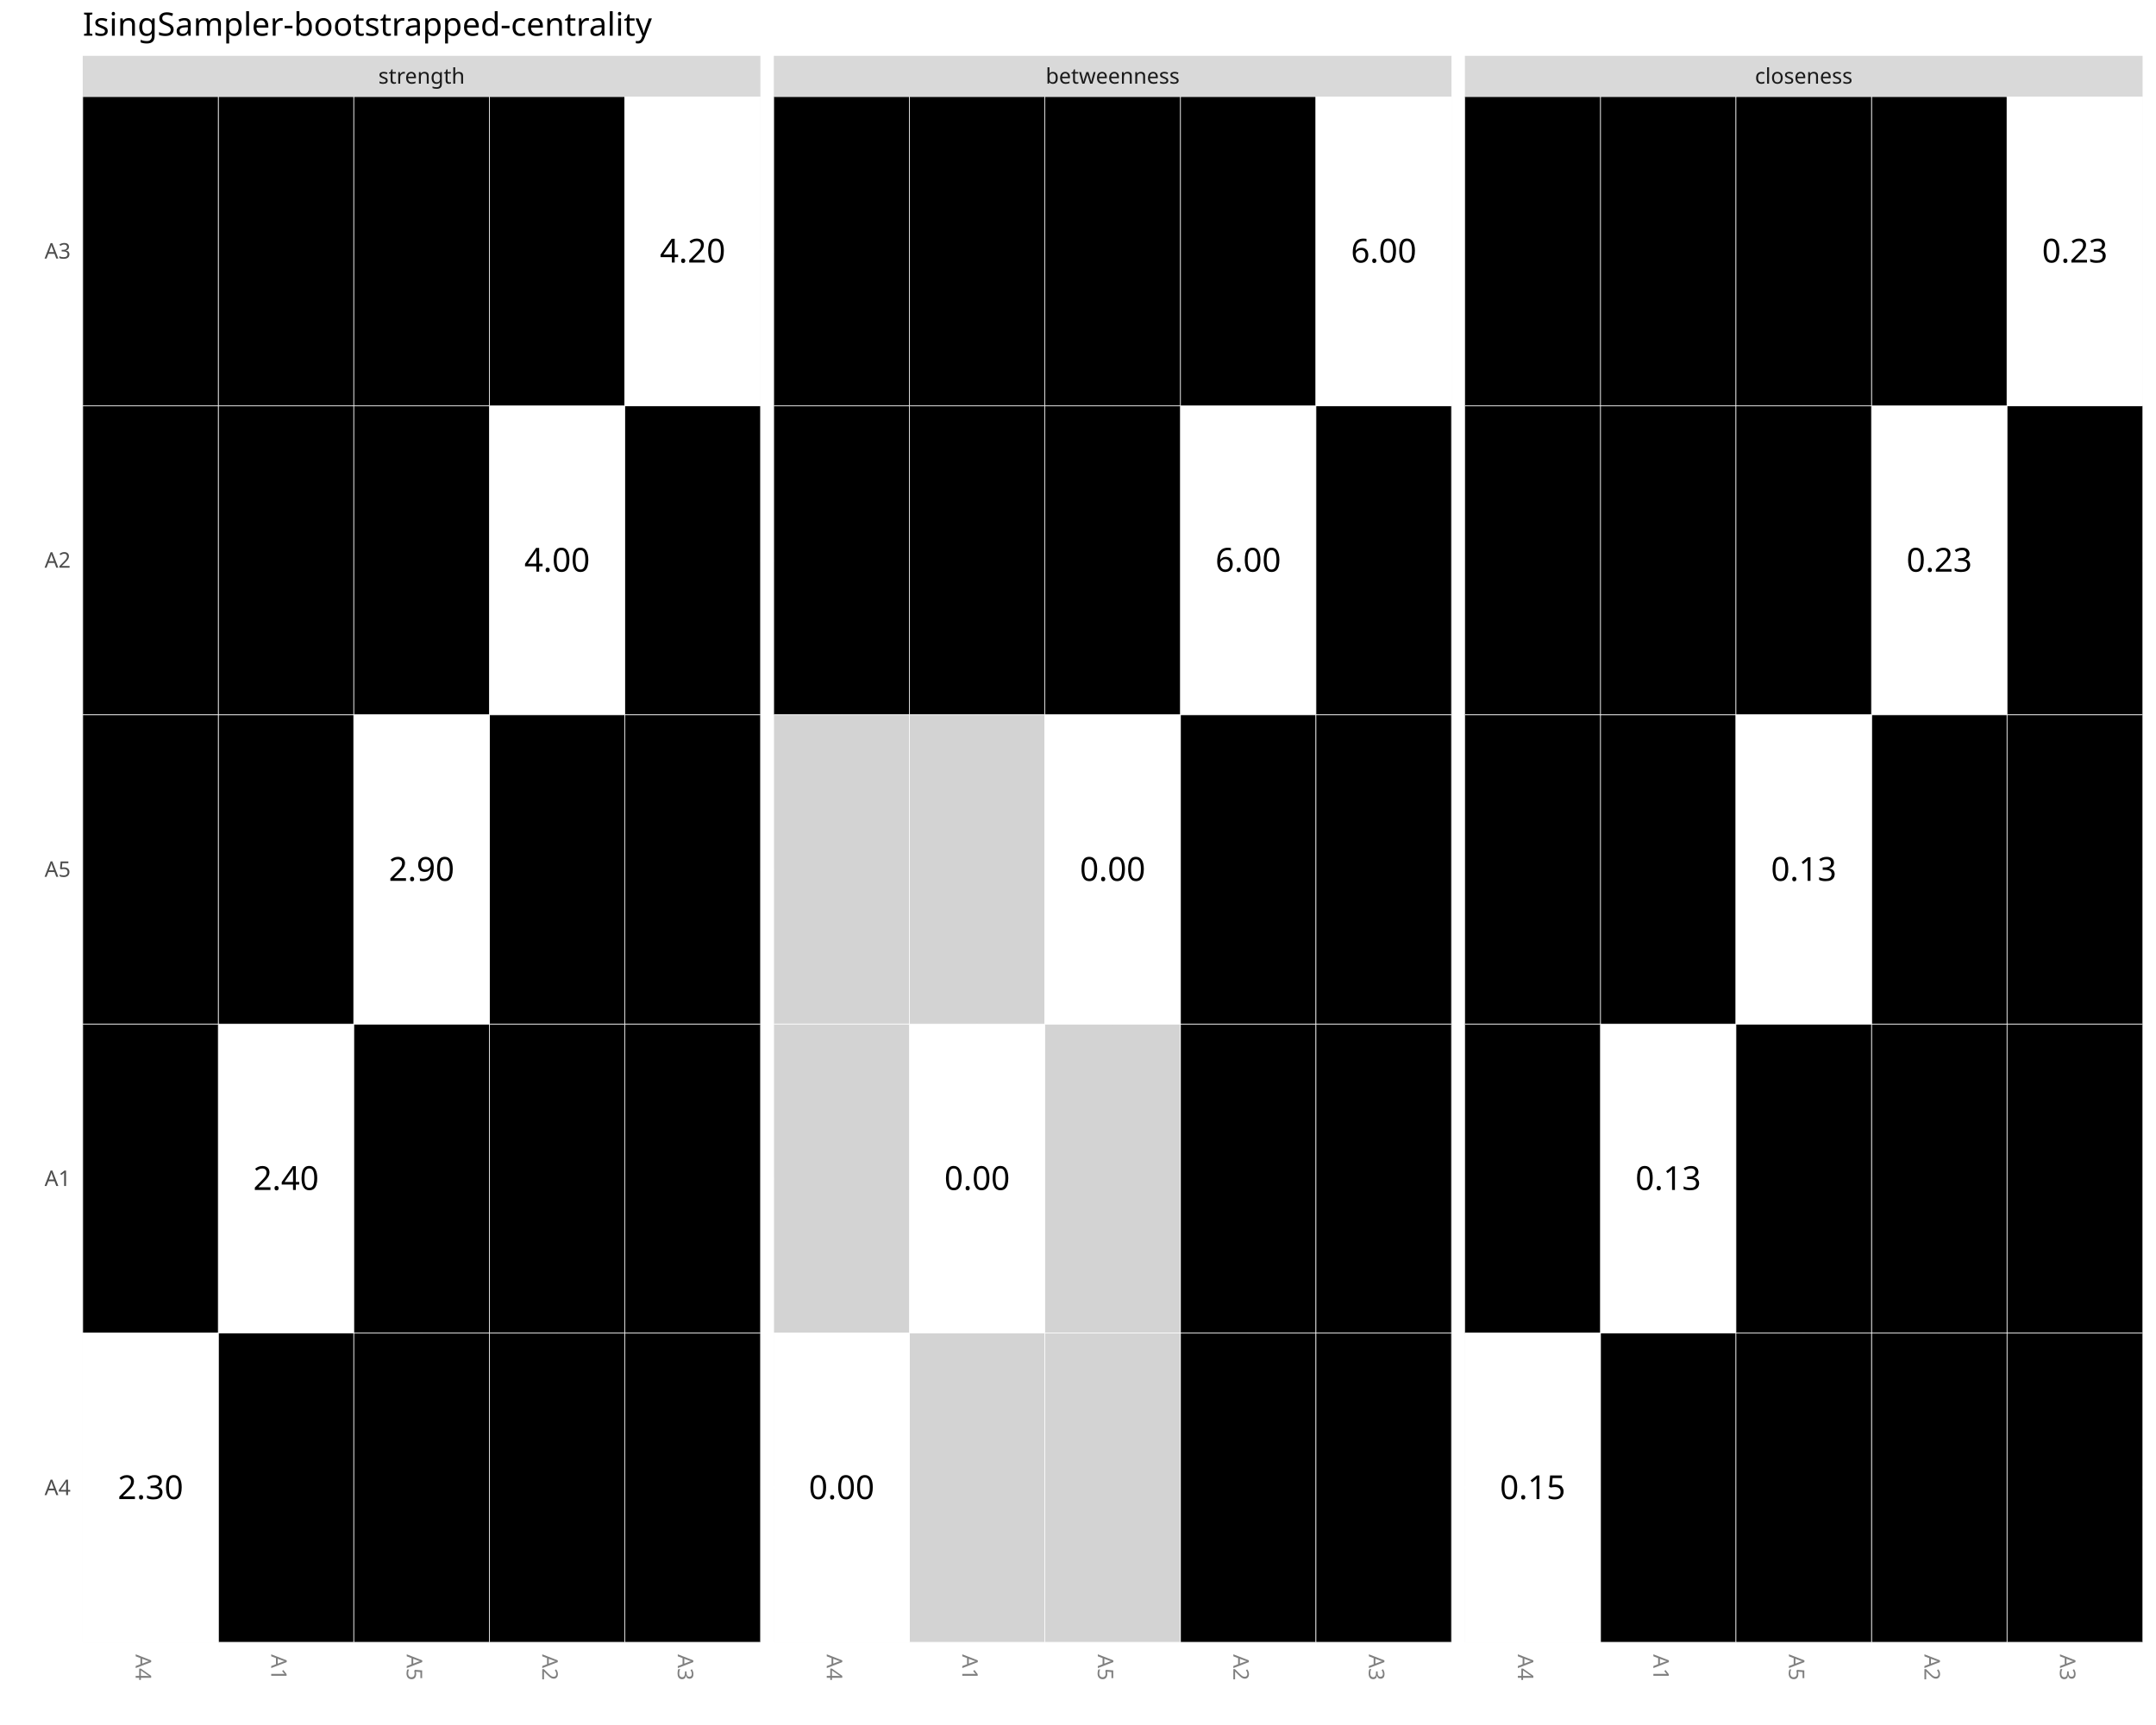
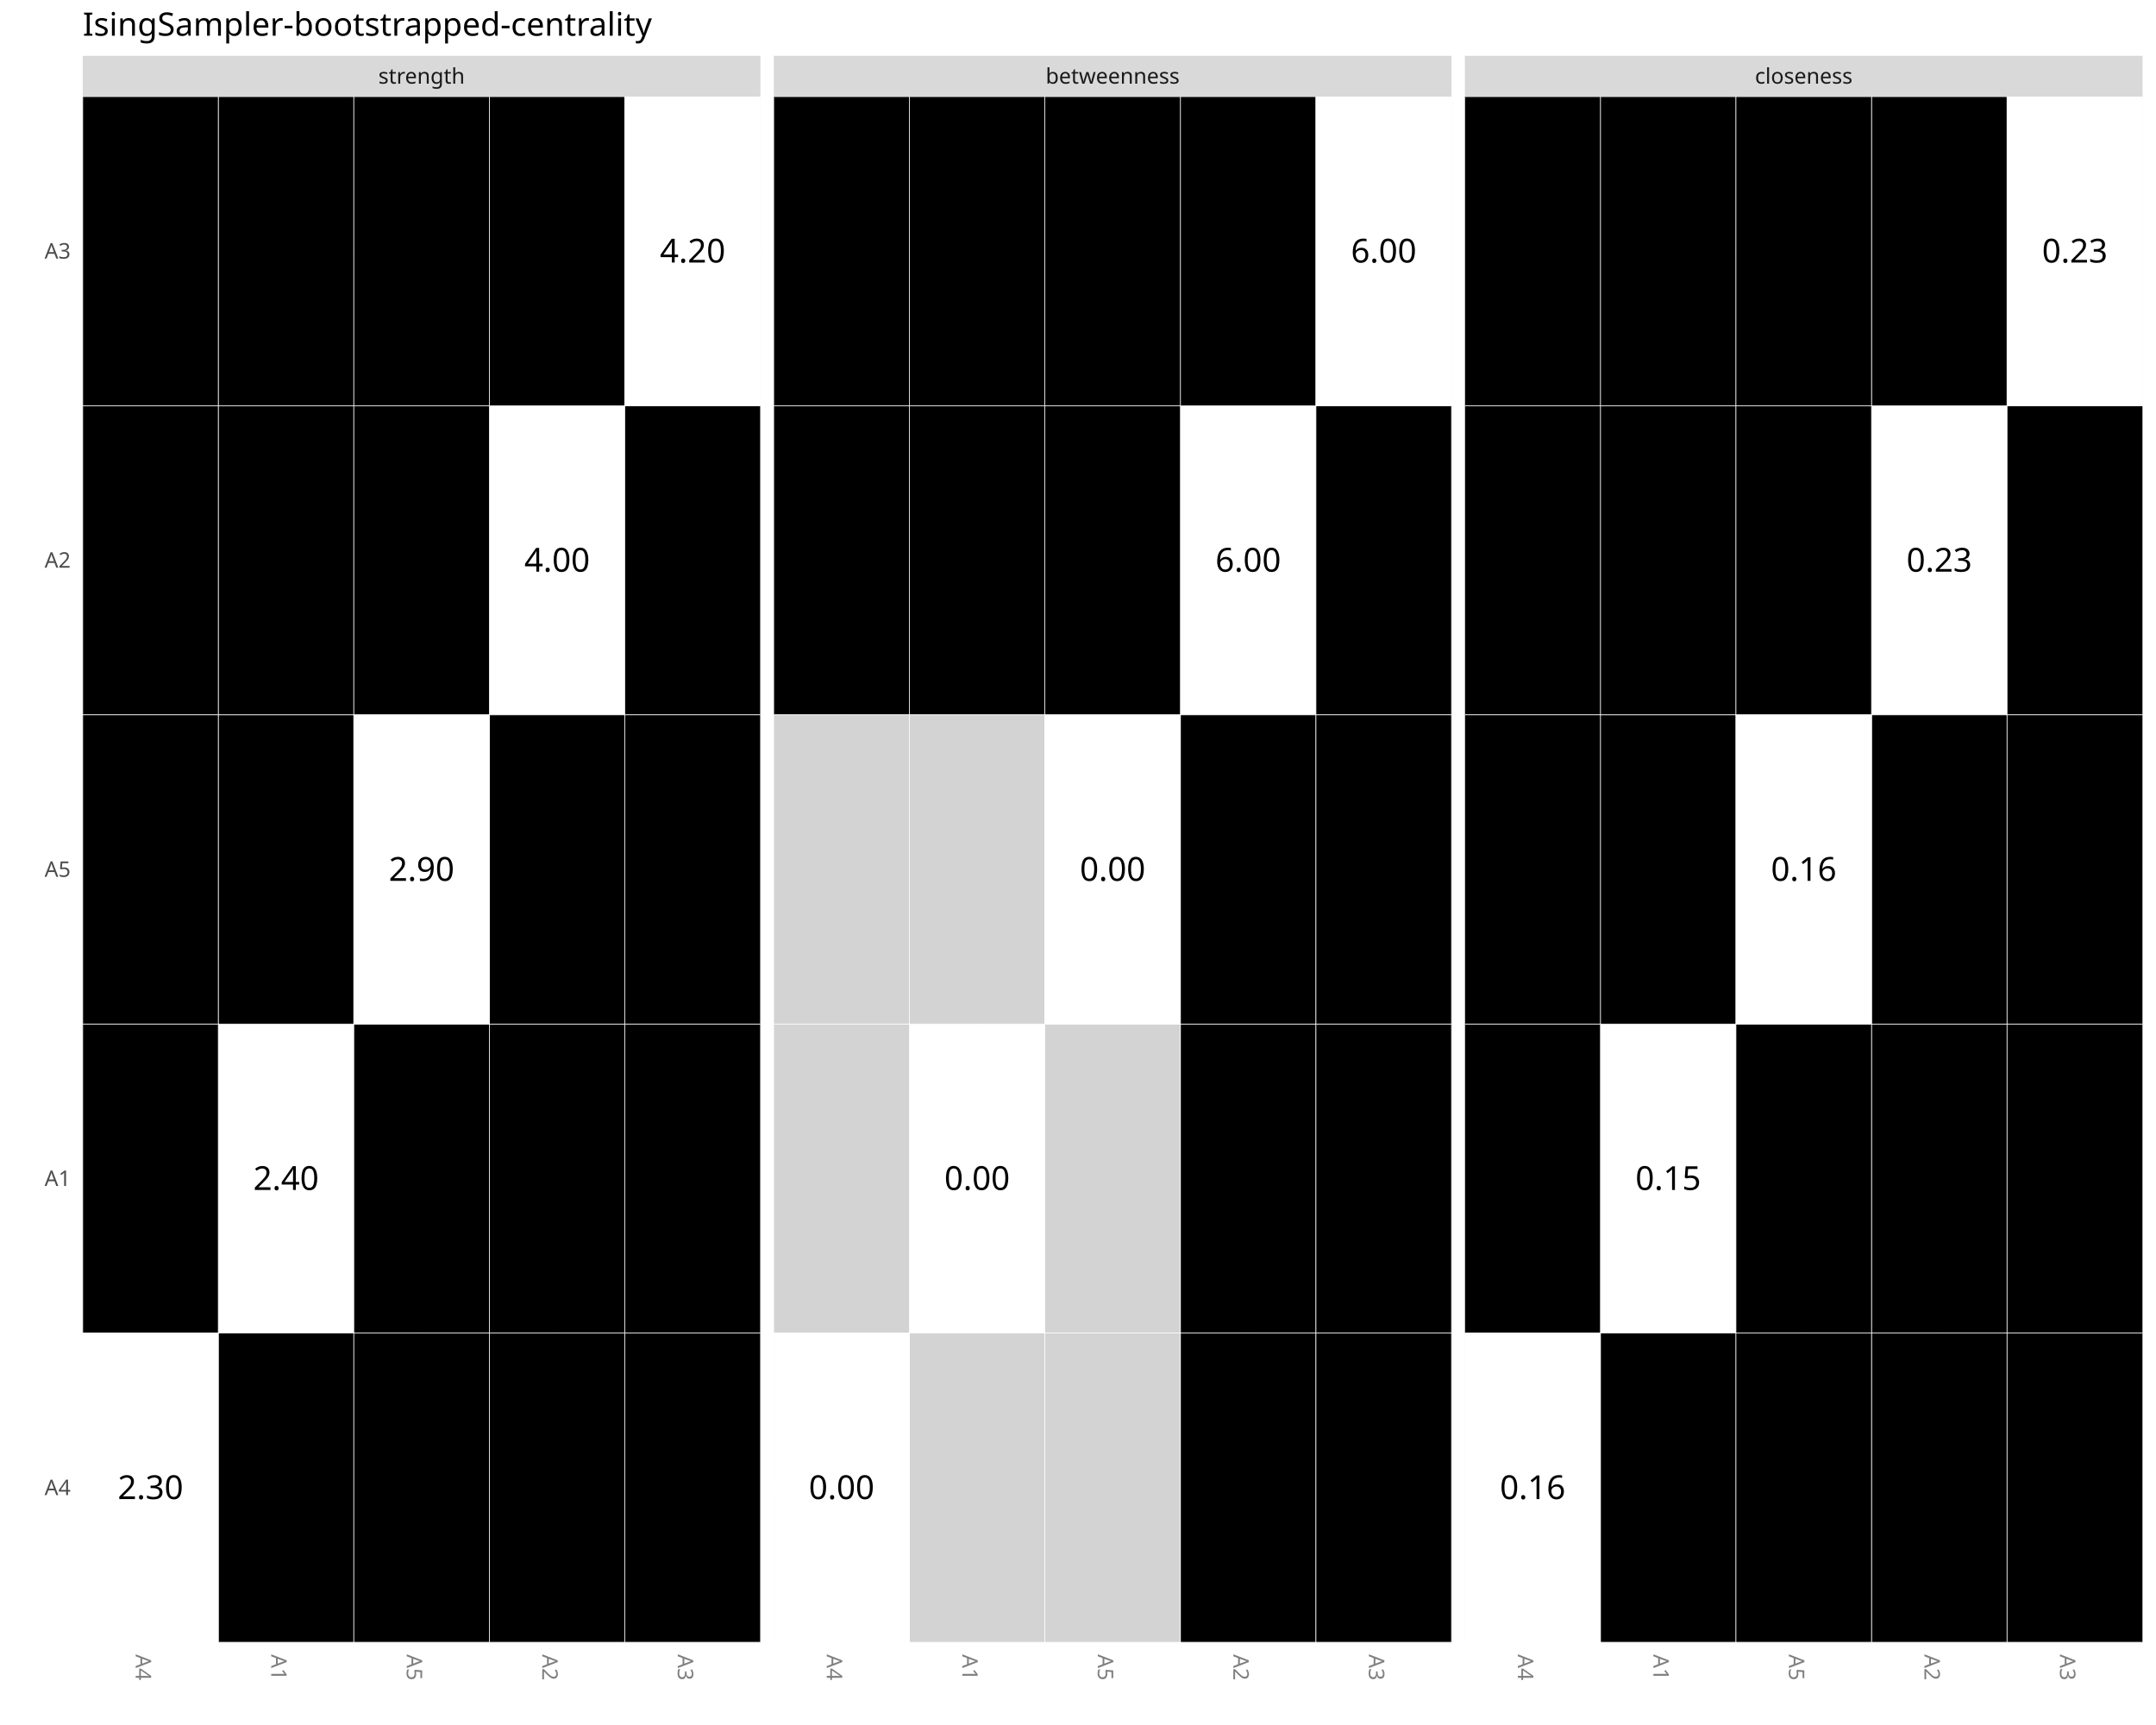
<svg xmlns="http://www.w3.org/2000/svg" class="svglite" data-engine-version="2.0" width="720.00pt" height="576.00pt" viewBox="0 0 720.00 576.00">
  <defs>
    <style type="text/css">
    .svglite line, .svglite polyline, .svglite polygon, .svglite path, .svglite rect, .svglite circle {
      fill: none;
      stroke: #000000;
      stroke-linecap: round;
      stroke-linejoin: round;
      stroke-miterlimit: 10.00;
    }
  </style>
  </defs>
  <rect width="100%" height="100%" style="stroke: none; fill: #FFFFFF;" />
  <defs>
    <clipPath id="cpMC4wMHw3MjAuMDB8MC4wMHw1NzYuMDA=">
      <rect x="0.00" y="0.00" width="720.00" height="576.00" />
    </clipPath>
  </defs>
  <g clip-path="url(#cpMC4wMHw3MjAuMDB8MC4wMHw1NzYuMDA=)">
    <rect x="0.00" y="0.00" width="720.00" height="576.00" style="stroke-width: 0.87; stroke: #FFFFFF; fill: #FFFFFF;" />
  </g>
  <defs>
    <clipPath id="cpMjcuNjN8MjUzLjk0fDMyLjI2fDU0OC4zNw==">
      <rect x="27.63" y="32.26" width="226.31" height="516.11" />
    </clipPath>
  </defs>
  <g clip-path="url(#cpMjcuNjN8MjUzLjk0fDMyLjI2fDU0OC4zNw==)">
    <rect x="27.63" y="32.26" width="226.31" height="516.11" style="stroke-width: 0.87; stroke: none; fill: #EBEBEB;" />
    <polyline points="27.63,496.76 253.94,496.76 " style="stroke-width: 0.87; stroke: #FFFFFF; stroke-linecap: butt;" />
    <polyline points="27.63,393.54 253.94,393.54 " style="stroke-width: 0.87; stroke: #FFFFFF; stroke-linecap: butt;" />
    <polyline points="27.63,290.32 253.94,290.32 " style="stroke-width: 0.87; stroke: #FFFFFF; stroke-linecap: butt;" />
    <polyline points="27.63,187.10 253.94,187.10 " style="stroke-width: 0.87; stroke: #FFFFFF; stroke-linecap: butt;" />
    <polyline points="27.63,83.87 253.94,83.87 " style="stroke-width: 0.87; stroke: #FFFFFF; stroke-linecap: butt;" />
    <polyline points="50.26,548.37 50.26,32.26 " style="stroke-width: 0.87; stroke: #FFFFFF; stroke-linecap: butt;" />
    <polyline points="95.52,548.37 95.52,32.26 " style="stroke-width: 0.87; stroke: #FFFFFF; stroke-linecap: butt;" />
    <polyline points="140.78,548.37 140.78,32.26 " style="stroke-width: 0.87; stroke: #FFFFFF; stroke-linecap: butt;" />
    <polyline points="186.05,548.37 186.05,32.26 " style="stroke-width: 0.87; stroke: #FFFFFF; stroke-linecap: butt;" />
    <polyline points="231.31,548.37 231.31,32.26 " style="stroke-width: 0.87; stroke: #FFFFFF; stroke-linecap: butt;" />
    <rect x="72.89" y="341.93" width="45.26" height="103.22" style="stroke-width: 0.21; stroke: #FFFFFF; stroke-linecap: square; stroke-linejoin: miter; fill: #FFFFFF;" />
    <rect x="72.89" y="135.49" width="45.26" height="103.22" style="stroke-width: 0.21; stroke: #FFFFFF; stroke-linecap: square; stroke-linejoin: miter; fill: #000000;" />
    <rect x="72.89" y="32.26" width="45.26" height="103.22" style="stroke-width: 0.21; stroke: #FFFFFF; stroke-linecap: square; stroke-linejoin: miter; fill: #000000;" />
    <rect x="72.89" y="445.15" width="45.26" height="103.22" style="stroke-width: 0.21; stroke: #FFFFFF; stroke-linecap: square; stroke-linejoin: miter; fill: #000000;" />
    <rect x="72.89" y="238.71" width="45.26" height="103.22" style="stroke-width: 0.21; stroke: #FFFFFF; stroke-linecap: square; stroke-linejoin: miter; fill: #000000;" />
    <rect x="163.41" y="341.93" width="45.26" height="103.22" style="stroke-width: 0.21; stroke: #FFFFFF; stroke-linecap: square; stroke-linejoin: miter; fill: #000000;" />
    <rect x="163.41" y="135.49" width="45.26" height="103.22" style="stroke-width: 0.21; stroke: #FFFFFF; stroke-linecap: square; stroke-linejoin: miter; fill: #FFFFFF;" />
    <rect x="163.41" y="32.26" width="45.26" height="103.22" style="stroke-width: 0.21; stroke: #FFFFFF; stroke-linecap: square; stroke-linejoin: miter; fill: #000000;" />
    <rect x="163.41" y="445.15" width="45.26" height="103.22" style="stroke-width: 0.21; stroke: #FFFFFF; stroke-linecap: square; stroke-linejoin: miter; fill: #000000;" />
    <rect x="163.41" y="238.71" width="45.26" height="103.22" style="stroke-width: 0.21; stroke: #FFFFFF; stroke-linecap: square; stroke-linejoin: miter; fill: #000000;" />
    <rect x="208.68" y="341.93" width="45.26" height="103.22" style="stroke-width: 0.21; stroke: #FFFFFF; stroke-linecap: square; stroke-linejoin: miter; fill: #000000;" />
    <rect x="208.68" y="135.49" width="45.26" height="103.22" style="stroke-width: 0.21; stroke: #FFFFFF; stroke-linecap: square; stroke-linejoin: miter; fill: #000000;" />
    <rect x="208.68" y="32.26" width="45.26" height="103.22" style="stroke-width: 0.21; stroke: #FFFFFF; stroke-linecap: square; stroke-linejoin: miter; fill: #FFFFFF;" />
    <rect x="208.68" y="445.15" width="45.26" height="103.22" style="stroke-width: 0.21; stroke: #FFFFFF; stroke-linecap: square; stroke-linejoin: miter; fill: #000000;" />
    <rect x="208.68" y="238.71" width="45.26" height="103.22" style="stroke-width: 0.21; stroke: #FFFFFF; stroke-linecap: square; stroke-linejoin: miter; fill: #000000;" />
    <rect x="27.63" y="341.93" width="45.26" height="103.22" style="stroke-width: 0.21; stroke: #FFFFFF; stroke-linecap: square; stroke-linejoin: miter; fill: #000000;" />
    <rect x="27.63" y="135.49" width="45.26" height="103.22" style="stroke-width: 0.21; stroke: #FFFFFF; stroke-linecap: square; stroke-linejoin: miter; fill: #000000;" />
    <rect x="27.63" y="32.26" width="45.26" height="103.22" style="stroke-width: 0.21; stroke: #FFFFFF; stroke-linecap: square; stroke-linejoin: miter; fill: #000000;" />
    <rect x="27.63" y="445.15" width="45.26" height="103.22" style="stroke-width: 0.21; stroke: #FFFFFF; stroke-linecap: square; stroke-linejoin: miter; fill: #FFFFFF;" />
    <rect x="27.63" y="238.71" width="45.26" height="103.22" style="stroke-width: 0.21; stroke: #FFFFFF; stroke-linecap: square; stroke-linejoin: miter; fill: #000000;" />
    <rect x="118.15" y="341.93" width="45.26" height="103.22" style="stroke-width: 0.21; stroke: #FFFFFF; stroke-linecap: square; stroke-linejoin: miter; fill: #000000;" />
    <rect x="118.15" y="135.49" width="45.26" height="103.22" style="stroke-width: 0.21; stroke: #FFFFFF; stroke-linecap: square; stroke-linejoin: miter; fill: #000000;" />
    <rect x="118.15" y="32.26" width="45.26" height="103.22" style="stroke-width: 0.21; stroke: #FFFFFF; stroke-linecap: square; stroke-linejoin: miter; fill: #000000;" />
    <rect x="118.15" y="445.15" width="45.26" height="103.22" style="stroke-width: 0.21; stroke: #FFFFFF; stroke-linecap: square; stroke-linejoin: miter; fill: #000000;" />
    <rect x="118.15" y="238.71" width="45.26" height="103.22" style="stroke-width: 0.21; stroke: #FFFFFF; stroke-linecap: square; stroke-linejoin: miter; fill: #FFFFFF;" />
    <text x="50.26" y="500.56" text-anchor="middle" style="font-size: 11.04px; font-family: sans;" textLength="21.49px" lengthAdjust="spacingAndGlyphs">2.30</text>
    <text x="95.52" y="397.34" text-anchor="middle" style="font-size: 11.04px; font-family: sans;" textLength="21.49px" lengthAdjust="spacingAndGlyphs">2.40</text>
    <text x="140.78" y="294.12" text-anchor="middle" style="font-size: 11.04px; font-family: sans;" textLength="21.49px" lengthAdjust="spacingAndGlyphs">2.90</text>
    <text x="186.05" y="190.89" text-anchor="middle" style="font-size: 11.04px; font-family: sans;" textLength="21.49px" lengthAdjust="spacingAndGlyphs">4.00</text>
    <text x="231.31" y="87.67" text-anchor="middle" style="font-size: 11.04px; font-family: sans;" textLength="21.49px" lengthAdjust="spacingAndGlyphs">4.20</text>
  </g>
  <g clip-path="url(#cpMC4wMHw3MjAuMDB8MC4wMHw1NzYuMDA=)">
</g>
  <defs>
    <clipPath id="cpMjU4LjQyfDQ4NC43M3wzMi4yNnw1NDguMzc=">
      <rect x="258.42" y="32.26" width="226.31" height="516.11" />
    </clipPath>
  </defs>
  <g clip-path="url(#cpMjU4LjQyfDQ4NC43M3wzMi4yNnw1NDguMzc=)">
    <rect x="258.42" y="32.26" width="226.31" height="516.11" style="stroke-width: 0.87; stroke: none; fill: #EBEBEB;" />
    <polyline points="258.42,496.76 484.73,496.76 " style="stroke-width: 0.87; stroke: #FFFFFF; stroke-linecap: butt;" />
    <polyline points="258.42,393.54 484.73,393.54 " style="stroke-width: 0.87; stroke: #FFFFFF; stroke-linecap: butt;" />
    <polyline points="258.42,290.32 484.73,290.32 " style="stroke-width: 0.87; stroke: #FFFFFF; stroke-linecap: butt;" />
    <polyline points="258.42,187.10 484.73,187.10 " style="stroke-width: 0.87; stroke: #FFFFFF; stroke-linecap: butt;" />
    <polyline points="258.42,83.87 484.73,83.87 " style="stroke-width: 0.87; stroke: #FFFFFF; stroke-linecap: butt;" />
    <polyline points="281.05,548.37 281.05,32.26 " style="stroke-width: 0.87; stroke: #FFFFFF; stroke-linecap: butt;" />
    <polyline points="326.31,548.37 326.31,32.26 " style="stroke-width: 0.87; stroke: #FFFFFF; stroke-linecap: butt;" />
    <polyline points="371.57,548.37 371.57,32.26 " style="stroke-width: 0.87; stroke: #FFFFFF; stroke-linecap: butt;" />
    <polyline points="416.83,548.37 416.83,32.26 " style="stroke-width: 0.87; stroke: #FFFFFF; stroke-linecap: butt;" />
    <polyline points="462.10,548.37 462.10,32.26 " style="stroke-width: 0.87; stroke: #FFFFFF; stroke-linecap: butt;" />
    <rect x="303.68" y="341.93" width="45.26" height="103.22" style="stroke-width: 0.21; stroke: #FFFFFF; stroke-linecap: square; stroke-linejoin: miter; fill: #FFFFFF;" />
    <rect x="303.68" y="135.49" width="45.26" height="103.22" style="stroke-width: 0.21; stroke: #FFFFFF; stroke-linecap: square; stroke-linejoin: miter; fill: #000000;" />
    <rect x="303.68" y="32.26" width="45.26" height="103.22" style="stroke-width: 0.21; stroke: #FFFFFF; stroke-linecap: square; stroke-linejoin: miter; fill: #000000;" />
    <rect x="303.68" y="445.15" width="45.26" height="103.22" style="stroke-width: 0.21; stroke: #FFFFFF; stroke-linecap: square; stroke-linejoin: miter; fill: #D3D3D3;" />
    <rect x="303.68" y="238.71" width="45.26" height="103.22" style="stroke-width: 0.21; stroke: #FFFFFF; stroke-linecap: square; stroke-linejoin: miter; fill: #D3D3D3;" />
    <rect x="394.20" y="341.93" width="45.26" height="103.22" style="stroke-width: 0.21; stroke: #FFFFFF; stroke-linecap: square; stroke-linejoin: miter; fill: #000000;" />
    <rect x="394.20" y="135.49" width="45.26" height="103.22" style="stroke-width: 0.21; stroke: #FFFFFF; stroke-linecap: square; stroke-linejoin: miter; fill: #FFFFFF;" />
    <rect x="394.20" y="32.26" width="45.26" height="103.22" style="stroke-width: 0.21; stroke: #FFFFFF; stroke-linecap: square; stroke-linejoin: miter; fill: #000000;" />
    <rect x="394.20" y="445.15" width="45.26" height="103.22" style="stroke-width: 0.21; stroke: #FFFFFF; stroke-linecap: square; stroke-linejoin: miter; fill: #000000;" />
    <rect x="394.20" y="238.71" width="45.26" height="103.22" style="stroke-width: 0.21; stroke: #FFFFFF; stroke-linecap: square; stroke-linejoin: miter; fill: #000000;" />
    <rect x="439.47" y="341.93" width="45.26" height="103.22" style="stroke-width: 0.21; stroke: #FFFFFF; stroke-linecap: square; stroke-linejoin: miter; fill: #000000;" />
    <rect x="439.47" y="135.49" width="45.26" height="103.22" style="stroke-width: 0.21; stroke: #FFFFFF; stroke-linecap: square; stroke-linejoin: miter; fill: #000000;" />
    <rect x="439.47" y="32.26" width="45.26" height="103.22" style="stroke-width: 0.21; stroke: #FFFFFF; stroke-linecap: square; stroke-linejoin: miter; fill: #FFFFFF;" />
    <rect x="439.47" y="445.15" width="45.26" height="103.22" style="stroke-width: 0.21; stroke: #FFFFFF; stroke-linecap: square; stroke-linejoin: miter; fill: #000000;" />
    <rect x="439.47" y="238.71" width="45.26" height="103.22" style="stroke-width: 0.21; stroke: #FFFFFF; stroke-linecap: square; stroke-linejoin: miter; fill: #000000;" />
    <rect x="258.42" y="341.93" width="45.26" height="103.22" style="stroke-width: 0.21; stroke: #FFFFFF; stroke-linecap: square; stroke-linejoin: miter; fill: #D3D3D3;" />
    <rect x="258.42" y="135.49" width="45.26" height="103.22" style="stroke-width: 0.21; stroke: #FFFFFF; stroke-linecap: square; stroke-linejoin: miter; fill: #000000;" />
    <rect x="258.42" y="32.26" width="45.26" height="103.22" style="stroke-width: 0.21; stroke: #FFFFFF; stroke-linecap: square; stroke-linejoin: miter; fill: #000000;" />
    <rect x="258.42" y="445.15" width="45.26" height="103.22" style="stroke-width: 0.21; stroke: #FFFFFF; stroke-linecap: square; stroke-linejoin: miter; fill: #FFFFFF;" />
    <rect x="258.42" y="238.71" width="45.26" height="103.22" style="stroke-width: 0.21; stroke: #FFFFFF; stroke-linecap: square; stroke-linejoin: miter; fill: #D3D3D3;" />
    <rect x="348.94" y="341.93" width="45.26" height="103.22" style="stroke-width: 0.21; stroke: #FFFFFF; stroke-linecap: square; stroke-linejoin: miter; fill: #D3D3D3;" />
    <rect x="348.94" y="135.49" width="45.26" height="103.22" style="stroke-width: 0.21; stroke: #FFFFFF; stroke-linecap: square; stroke-linejoin: miter; fill: #000000;" />
    <rect x="348.94" y="32.26" width="45.26" height="103.22" style="stroke-width: 0.21; stroke: #FFFFFF; stroke-linecap: square; stroke-linejoin: miter; fill: #000000;" />
    <rect x="348.94" y="445.15" width="45.26" height="103.22" style="stroke-width: 0.21; stroke: #FFFFFF; stroke-linecap: square; stroke-linejoin: miter; fill: #D3D3D3;" />
    <rect x="348.94" y="238.71" width="45.26" height="103.22" style="stroke-width: 0.21; stroke: #FFFFFF; stroke-linecap: square; stroke-linejoin: miter; fill: #FFFFFF;" />
    <text x="326.31" y="397.34" text-anchor="middle" style="font-size: 11.04px; font-family: sans;" textLength="21.49px" lengthAdjust="spacingAndGlyphs">0.00</text>
    <text x="281.05" y="500.56" text-anchor="middle" style="font-size: 11.04px; font-family: sans;" textLength="21.49px" lengthAdjust="spacingAndGlyphs">0.00</text>
    <text x="371.57" y="294.12" text-anchor="middle" style="font-size: 11.04px; font-family: sans;" textLength="21.49px" lengthAdjust="spacingAndGlyphs">0.00</text>
    <text x="416.83" y="190.89" text-anchor="middle" style="font-size: 11.04px; font-family: sans;" textLength="21.49px" lengthAdjust="spacingAndGlyphs">6.00</text>
    <text x="462.10" y="87.67" text-anchor="middle" style="font-size: 11.04px; font-family: sans;" textLength="21.49px" lengthAdjust="spacingAndGlyphs">6.00</text>
  </g>
  <g clip-path="url(#cpMC4wMHw3MjAuMDB8MC4wMHw1NzYuMDA=)">
</g>
  <defs>
    <clipPath id="cpNDg5LjIxfDcxNS41MnwzMi4yNnw1NDguMzc=">
      <rect x="489.21" y="32.26" width="226.31" height="516.11" />
    </clipPath>
  </defs>
  <g clip-path="url(#cpNDg5LjIxfDcxNS41MnwzMi4yNnw1NDguMzc=)">
    <rect x="489.21" y="32.26" width="226.31" height="516.11" style="stroke-width: 0.87; stroke: none; fill: #EBEBEB;" />
    <polyline points="489.21,496.76 715.52,496.76 " style="stroke-width: 0.87; stroke: #FFFFFF; stroke-linecap: butt;" />
    <polyline points="489.21,393.54 715.52,393.54 " style="stroke-width: 0.87; stroke: #FFFFFF; stroke-linecap: butt;" />
    <polyline points="489.21,290.32 715.52,290.32 " style="stroke-width: 0.87; stroke: #FFFFFF; stroke-linecap: butt;" />
    <polyline points="489.21,187.10 715.52,187.10 " style="stroke-width: 0.87; stroke: #FFFFFF; stroke-linecap: butt;" />
    <polyline points="489.21,83.87 715.52,83.87 " style="stroke-width: 0.87; stroke: #FFFFFF; stroke-linecap: butt;" />
    <polyline points="511.84,548.37 511.84,32.26 " style="stroke-width: 0.87; stroke: #FFFFFF; stroke-linecap: butt;" />
    <polyline points="557.10,548.37 557.10,32.26 " style="stroke-width: 0.87; stroke: #FFFFFF; stroke-linecap: butt;" />
    <polyline points="602.36,548.37 602.36,32.26 " style="stroke-width: 0.87; stroke: #FFFFFF; stroke-linecap: butt;" />
    <polyline points="647.62,548.37 647.62,32.26 " style="stroke-width: 0.87; stroke: #FFFFFF; stroke-linecap: butt;" />
    <polyline points="692.89,548.37 692.89,32.26 " style="stroke-width: 0.87; stroke: #FFFFFF; stroke-linecap: butt;" />
    <rect x="534.47" y="341.93" width="45.26" height="103.22" style="stroke-width: 0.21; stroke: #FFFFFF; stroke-linecap: square; stroke-linejoin: miter; fill: #FFFFFF;" />
    <rect x="534.47" y="135.49" width="45.26" height="103.22" style="stroke-width: 0.21; stroke: #FFFFFF; stroke-linecap: square; stroke-linejoin: miter; fill: #000000;" />
    <rect x="534.47" y="32.26" width="45.26" height="103.22" style="stroke-width: 0.21; stroke: #FFFFFF; stroke-linecap: square; stroke-linejoin: miter; fill: #000000;" />
    <rect x="534.47" y="445.15" width="45.26" height="103.22" style="stroke-width: 0.21; stroke: #FFFFFF; stroke-linecap: square; stroke-linejoin: miter; fill: #000000;" />
    <rect x="534.47" y="238.71" width="45.26" height="103.22" style="stroke-width: 0.21; stroke: #FFFFFF; stroke-linecap: square; stroke-linejoin: miter; fill: #000000;" />
    <rect x="624.99" y="341.93" width="45.26" height="103.22" style="stroke-width: 0.21; stroke: #FFFFFF; stroke-linecap: square; stroke-linejoin: miter; fill: #000000;" />
    <rect x="624.99" y="135.49" width="45.26" height="103.22" style="stroke-width: 0.21; stroke: #FFFFFF; stroke-linecap: square; stroke-linejoin: miter; fill: #FFFFFF;" />
    <rect x="624.99" y="32.26" width="45.26" height="103.22" style="stroke-width: 0.21; stroke: #FFFFFF; stroke-linecap: square; stroke-linejoin: miter; fill: #000000;" />
    <rect x="624.99" y="445.15" width="45.26" height="103.22" style="stroke-width: 0.21; stroke: #FFFFFF; stroke-linecap: square; stroke-linejoin: miter; fill: #000000;" />
    <rect x="624.99" y="238.71" width="45.26" height="103.22" style="stroke-width: 0.21; stroke: #FFFFFF; stroke-linecap: square; stroke-linejoin: miter; fill: #000000;" />
    <rect x="670.26" y="341.93" width="45.26" height="103.22" style="stroke-width: 0.21; stroke: #FFFFFF; stroke-linecap: square; stroke-linejoin: miter; fill: #000000;" />
    <rect x="670.26" y="135.49" width="45.26" height="103.22" style="stroke-width: 0.21; stroke: #FFFFFF; stroke-linecap: square; stroke-linejoin: miter; fill: #000000;" />
    <rect x="670.26" y="32.26" width="45.26" height="103.22" style="stroke-width: 0.21; stroke: #FFFFFF; stroke-linecap: square; stroke-linejoin: miter; fill: #FFFFFF;" />
    <rect x="670.26" y="445.15" width="45.26" height="103.22" style="stroke-width: 0.21; stroke: #FFFFFF; stroke-linecap: square; stroke-linejoin: miter; fill: #000000;" />
    <rect x="670.26" y="238.71" width="45.26" height="103.22" style="stroke-width: 0.21; stroke: #FFFFFF; stroke-linecap: square; stroke-linejoin: miter; fill: #000000;" />
    <rect x="489.21" y="341.93" width="45.26" height="103.22" style="stroke-width: 0.21; stroke: #FFFFFF; stroke-linecap: square; stroke-linejoin: miter; fill: #000000;" />
    <rect x="489.21" y="135.49" width="45.26" height="103.22" style="stroke-width: 0.21; stroke: #FFFFFF; stroke-linecap: square; stroke-linejoin: miter; fill: #000000;" />
    <rect x="489.21" y="32.26" width="45.26" height="103.22" style="stroke-width: 0.21; stroke: #FFFFFF; stroke-linecap: square; stroke-linejoin: miter; fill: #000000;" />
    <rect x="489.21" y="445.15" width="45.26" height="103.22" style="stroke-width: 0.21; stroke: #FFFFFF; stroke-linecap: square; stroke-linejoin: miter; fill: #FFFFFF;" />
    <rect x="489.21" y="238.71" width="45.26" height="103.22" style="stroke-width: 0.21; stroke: #FFFFFF; stroke-linecap: square; stroke-linejoin: miter; fill: #000000;" />
    <rect x="579.73" y="341.93" width="45.26" height="103.22" style="stroke-width: 0.21; stroke: #FFFFFF; stroke-linecap: square; stroke-linejoin: miter; fill: #000000;" />
    <rect x="579.73" y="135.49" width="45.26" height="103.22" style="stroke-width: 0.21; stroke: #FFFFFF; stroke-linecap: square; stroke-linejoin: miter; fill: #000000;" />
    <rect x="579.73" y="32.26" width="45.26" height="103.22" style="stroke-width: 0.21; stroke: #FFFFFF; stroke-linecap: square; stroke-linejoin: miter; fill: #000000;" />
    <rect x="579.73" y="445.15" width="45.26" height="103.22" style="stroke-width: 0.21; stroke: #FFFFFF; stroke-linecap: square; stroke-linejoin: miter; fill: #000000;" />
    <rect x="579.73" y="238.71" width="45.26" height="103.22" style="stroke-width: 0.21; stroke: #FFFFFF; stroke-linecap: square; stroke-linejoin: miter; fill: #FFFFFF;" />
-     <text x="602.36" y="294.12" text-anchor="middle" style="font-size: 11.04px; font-family: sans;" textLength="21.49px" lengthAdjust="spacingAndGlyphs">0.13</text>
-     <text x="557.10" y="397.34" text-anchor="middle" style="font-size: 11.04px; font-family: sans;" textLength="21.49px" lengthAdjust="spacingAndGlyphs">0.13</text>
-     <text x="511.84" y="500.56" text-anchor="middle" style="font-size: 11.04px; font-family: sans;" textLength="21.49px" lengthAdjust="spacingAndGlyphs">0.15</text>
+     <text x="557.10" y="397.34" text-anchor="middle" style="font-size: 11.04px; font-family: sans;" textLength="21.49px" lengthAdjust="spacingAndGlyphs">0.15</text>
+     <text x="511.84" y="500.56" text-anchor="middle" style="font-size: 11.04px; font-family: sans;" textLength="21.49px" lengthAdjust="spacingAndGlyphs">0.16</text>
+     <text x="602.36" y="294.12" text-anchor="middle" style="font-size: 11.04px; font-family: sans;" textLength="21.49px" lengthAdjust="spacingAndGlyphs">0.16</text>
    <text x="692.89" y="87.67" text-anchor="middle" style="font-size: 11.04px; font-family: sans;" textLength="21.49px" lengthAdjust="spacingAndGlyphs">0.23</text>
    <text x="647.62" y="190.89" text-anchor="middle" style="font-size: 11.04px; font-family: sans;" textLength="21.49px" lengthAdjust="spacingAndGlyphs">0.23</text>
  </g>
  <g clip-path="url(#cpMC4wMHw3MjAuMDB8MC4wMHw1NzYuMDA=)">
</g>
  <defs>
    <clipPath id="cpMjcuNjN8MjUzLjk0fDE4LjY0fDMyLjI2">
      <rect x="27.63" y="18.64" width="226.31" height="13.62" />
    </clipPath>
  </defs>
  <g clip-path="url(#cpMjcuNjN8MjUzLjk0fDE4LjY0fDMyLjI2)">
    <rect x="27.63" y="18.64" width="226.31" height="13.62" style="stroke-width: 0.87; stroke: none; fill: #D9D9D9;" />
    <text x="140.78" y="27.93" text-anchor="middle" style="font-size: 7.20px; fill: #1A1A1A; font-family: sans;" textLength="26.02px" lengthAdjust="spacingAndGlyphs">strength</text>
  </g>
  <g clip-path="url(#cpMC4wMHw3MjAuMDB8MC4wMHw1NzYuMDA=)">
</g>
  <defs>
    <clipPath id="cpMjU4LjQyfDQ4NC43M3wxOC42NHwzMi4yNg==">
      <rect x="258.42" y="18.64" width="226.31" height="13.62" />
    </clipPath>
  </defs>
  <g clip-path="url(#cpMjU4LjQyfDQ4NC43M3wxOC42NHwzMi4yNg==)">
    <rect x="258.42" y="18.64" width="226.31" height="13.62" style="stroke-width: 0.87; stroke: none; fill: #D9D9D9;" />
    <text x="371.57" y="27.93" text-anchor="middle" style="font-size: 7.20px; fill: #1A1A1A; font-family: sans;" textLength="42.44px" lengthAdjust="spacingAndGlyphs">betweenness</text>
  </g>
  <g clip-path="url(#cpMC4wMHw3MjAuMDB8MC4wMHw1NzYuMDA=)">
</g>
  <defs>
    <clipPath id="cpNDg5LjIxfDcxNS41MnwxOC42NHwzMi4yNg==">
      <rect x="489.21" y="18.64" width="226.31" height="13.62" />
    </clipPath>
  </defs>
  <g clip-path="url(#cpNDg5LjIxfDcxNS41MnwxOC42NHwzMi4yNg==)">
    <rect x="489.21" y="18.64" width="226.31" height="13.62" style="stroke-width: 0.87; stroke: none; fill: #D9D9D9;" />
    <text x="602.36" y="27.93" text-anchor="middle" style="font-size: 7.20px; fill: #1A1A1A; font-family: sans;" textLength="32.03px" lengthAdjust="spacingAndGlyphs">closeness</text>
  </g>
  <g clip-path="url(#cpMC4wMHw3MjAuMDB8MC4wMHw1NzYuMDA=)">
    <text transform="translate(45.31,552.40) rotate(-270)" style="font-size: 7.20px; fill: #7F7F7F; font-family: sans;" textLength="8.81px" lengthAdjust="spacingAndGlyphs">A4</text>
    <text transform="translate(90.57,552.40) rotate(-270)" style="font-size: 7.20px; fill: #7F7F7F; font-family: sans;" textLength="8.81px" lengthAdjust="spacingAndGlyphs">A1</text>
    <text transform="translate(135.83,552.40) rotate(-270)" style="font-size: 7.20px; fill: #7F7F7F; font-family: sans;" textLength="8.81px" lengthAdjust="spacingAndGlyphs">A5</text>
    <text transform="translate(181.09,552.40) rotate(-270)" style="font-size: 7.20px; fill: #7F7F7F; font-family: sans;" textLength="8.81px" lengthAdjust="spacingAndGlyphs">A2</text>
    <text transform="translate(226.35,552.40) rotate(-270)" style="font-size: 7.20px; fill: #7F7F7F; font-family: sans;" textLength="8.81px" lengthAdjust="spacingAndGlyphs">A3</text>
    <text transform="translate(276.10,552.40) rotate(-270)" style="font-size: 7.20px; fill: #7F7F7F; font-family: sans;" textLength="8.81px" lengthAdjust="spacingAndGlyphs">A4</text>
    <text transform="translate(321.36,552.40) rotate(-270)" style="font-size: 7.20px; fill: #7F7F7F; font-family: sans;" textLength="8.81px" lengthAdjust="spacingAndGlyphs">A1</text>
    <text transform="translate(366.62,552.40) rotate(-270)" style="font-size: 7.20px; fill: #7F7F7F; font-family: sans;" textLength="8.81px" lengthAdjust="spacingAndGlyphs">A5</text>
    <text transform="translate(411.88,552.40) rotate(-270)" style="font-size: 7.20px; fill: #7F7F7F; font-family: sans;" textLength="8.81px" lengthAdjust="spacingAndGlyphs">A2</text>
    <text transform="translate(457.14,552.40) rotate(-270)" style="font-size: 7.20px; fill: #7F7F7F; font-family: sans;" textLength="8.81px" lengthAdjust="spacingAndGlyphs">A3</text>
    <text transform="translate(506.89,552.40) rotate(-270)" style="font-size: 7.20px; fill: #7F7F7F; font-family: sans;" textLength="8.81px" lengthAdjust="spacingAndGlyphs">A4</text>
    <text transform="translate(552.15,552.40) rotate(-270)" style="font-size: 7.20px; fill: #7F7F7F; font-family: sans;" textLength="8.81px" lengthAdjust="spacingAndGlyphs">A1</text>
    <text transform="translate(597.41,552.40) rotate(-270)" style="font-size: 7.20px; fill: #7F7F7F; font-family: sans;" textLength="8.81px" lengthAdjust="spacingAndGlyphs">A5</text>
    <text transform="translate(642.67,552.40) rotate(-270)" style="font-size: 7.20px; fill: #7F7F7F; font-family: sans;" textLength="8.81px" lengthAdjust="spacingAndGlyphs">A2</text>
    <text transform="translate(687.93,552.40) rotate(-270)" style="font-size: 7.20px; fill: #7F7F7F; font-family: sans;" textLength="8.81px" lengthAdjust="spacingAndGlyphs">A3</text>
    <text x="23.60" y="499.24" text-anchor="end" style="font-size: 7.20px; fill: #4D4D4D; font-family: sans;" textLength="8.81px" lengthAdjust="spacingAndGlyphs">A4</text>
    <text x="23.60" y="396.02" text-anchor="end" style="font-size: 7.20px; fill: #4D4D4D; font-family: sans;" textLength="8.81px" lengthAdjust="spacingAndGlyphs">A1</text>
    <text x="23.60" y="292.79" text-anchor="end" style="font-size: 7.20px; fill: #4D4D4D; font-family: sans;" textLength="8.81px" lengthAdjust="spacingAndGlyphs">A5</text>
    <text x="23.60" y="189.57" text-anchor="end" style="font-size: 7.20px; fill: #4D4D4D; font-family: sans;" textLength="8.81px" lengthAdjust="spacingAndGlyphs">A2</text>
    <text x="23.60" y="86.35" text-anchor="end" style="font-size: 7.20px; fill: #4D4D4D; font-family: sans;" textLength="8.81px" lengthAdjust="spacingAndGlyphs">A3</text>
    <text x="27.63" y="11.92" style="font-size: 10.80px; font-family: sans;" textLength="176.51px" lengthAdjust="spacingAndGlyphs">IsingSampler-bootstrapped-centrality</text>
  </g>
</svg>
